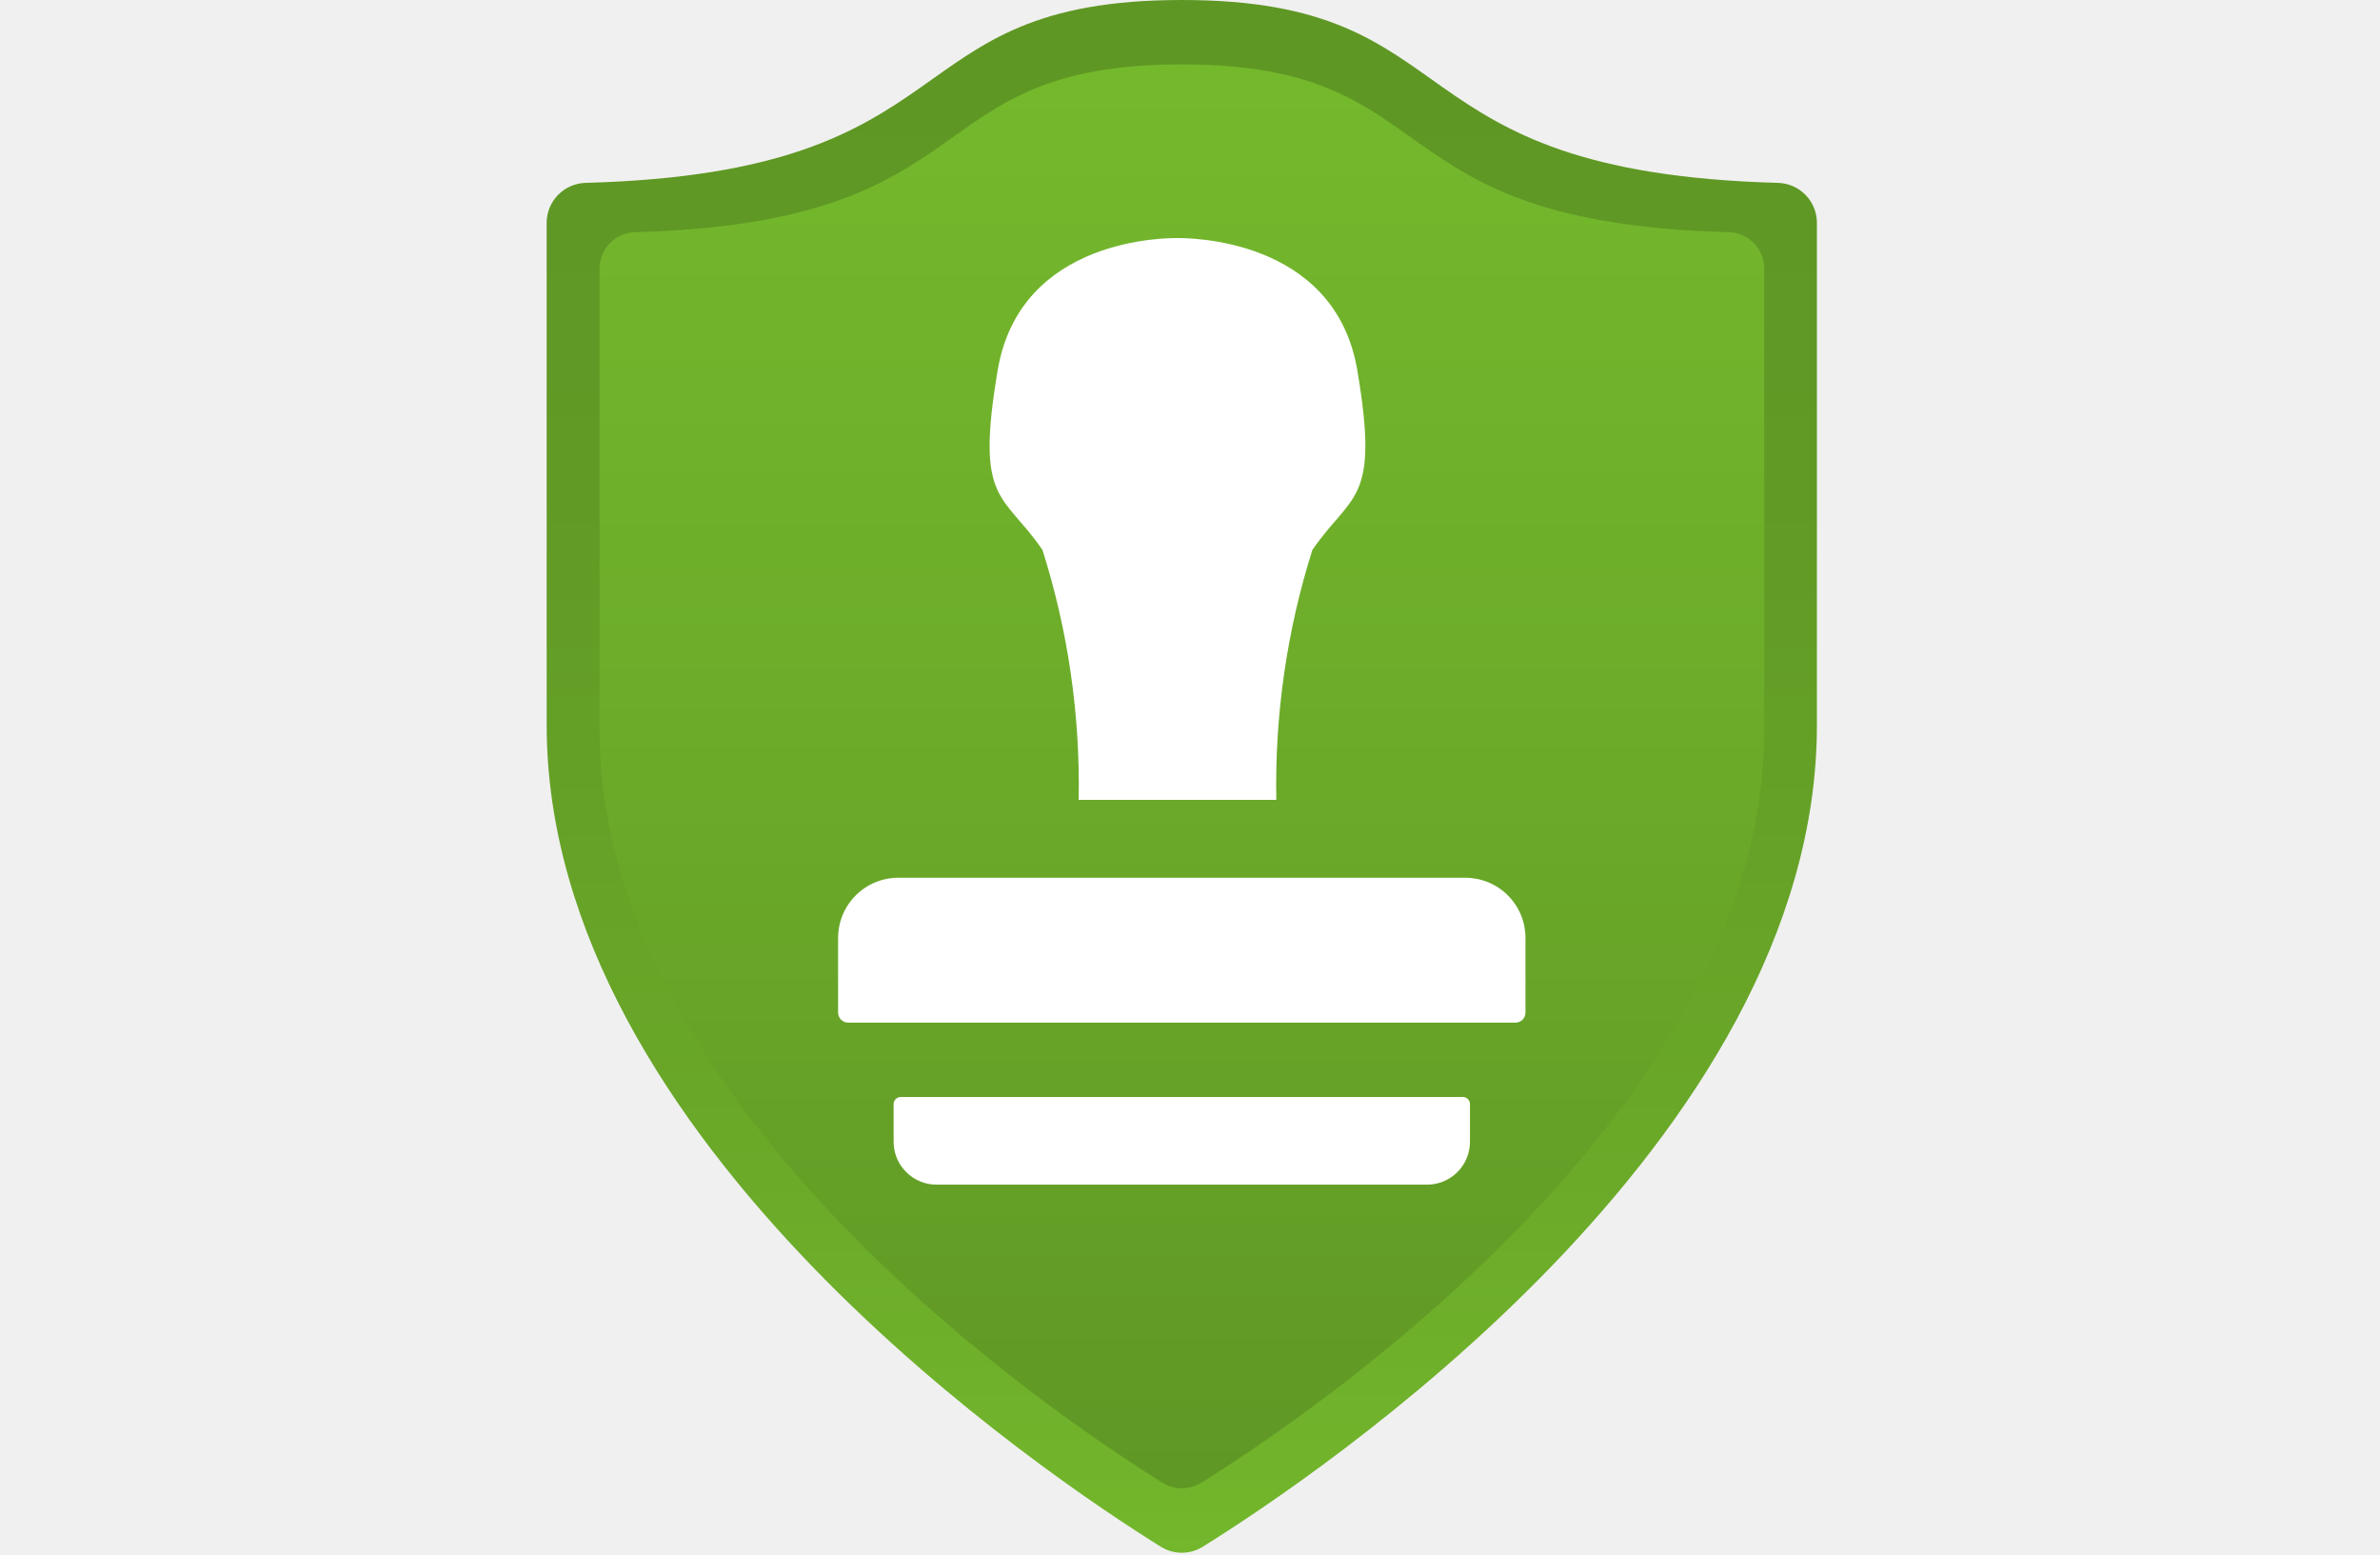
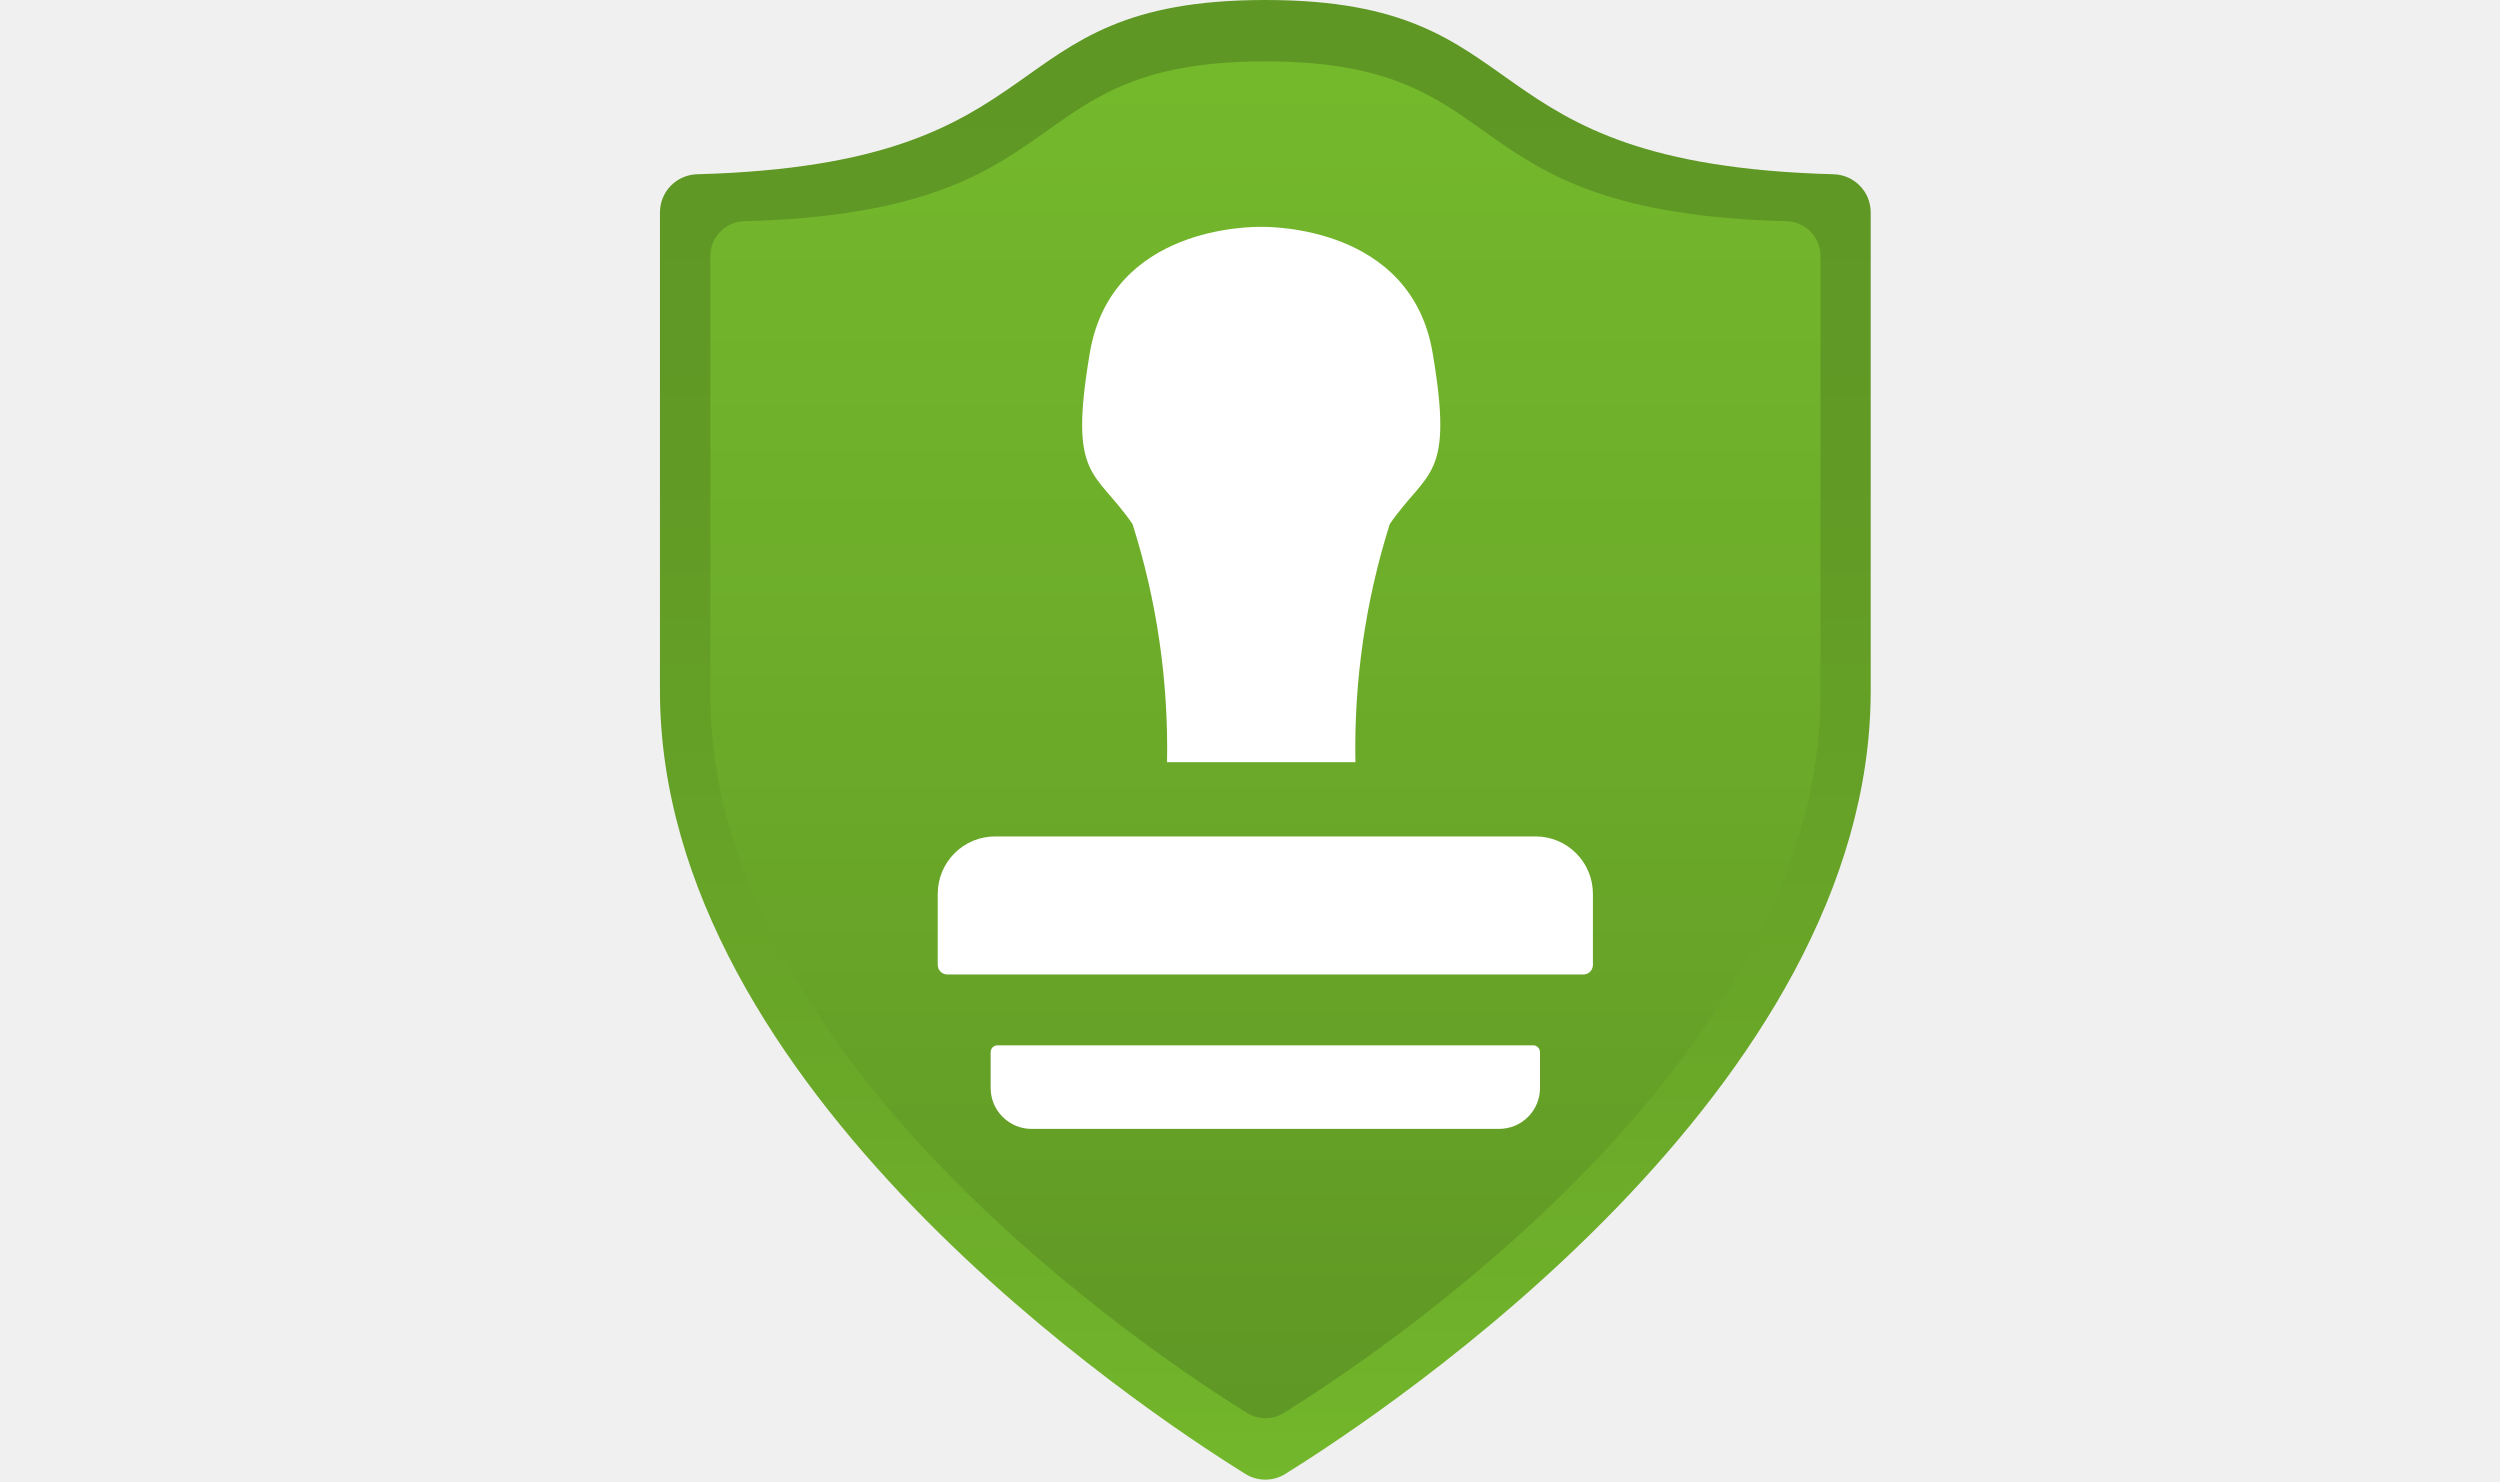
- <svg xmlns="http://www.w3.org/2000/svg" width="49" height="32" viewBox="0 0 49 32" fill="none">
-   <path d="M37.407 14.924C37.407 23.516 27.019 30.434 24.762 31.837C24.633 31.918 24.483 31.96 24.331 31.96C24.179 31.96 24.029 31.918 23.9 31.837C21.643 30.434 11.255 23.516 11.255 14.924V4.583C11.256 4.369 11.34 4.164 11.49 4.011C11.64 3.858 11.844 3.77 12.058 3.764C20.137 3.545 18.277 0 24.331 0C30.385 0 28.525 3.545 36.604 3.764C36.819 3.77 37.022 3.858 37.172 4.011C37.322 4.164 37.406 4.369 37.407 4.583V14.924Z" fill="url(#paint0_linear_1073_1117)" />
-   <path d="M36.322 15.011C36.322 22.891 26.797 29.235 24.728 30.521C24.609 30.595 24.473 30.634 24.333 30.634C24.193 30.634 24.056 30.595 23.938 30.521C21.867 29.235 12.344 22.891 12.344 15.011V5.529C12.344 5.332 12.421 5.144 12.559 5.004C12.696 4.863 12.883 4.783 13.079 4.779C20.485 4.578 18.779 1.326 24.331 1.326C29.884 1.326 28.177 4.587 35.587 4.779C35.783 4.783 35.97 4.863 36.108 5.004C36.245 5.144 36.322 5.332 36.322 5.529V15.011Z" fill="url(#paint1_linear_1073_1117)" />
-   <path d="M30.168 18.067H18.494C18.166 18.067 17.85 18.197 17.618 18.43C17.386 18.662 17.255 18.977 17.255 19.306V20.842C17.255 20.897 17.277 20.95 17.316 20.988C17.354 21.027 17.407 21.049 17.462 21.049H31.201C31.228 21.049 31.255 21.043 31.28 21.033C31.305 21.023 31.328 21.007 31.347 20.988C31.366 20.969 31.381 20.946 31.391 20.921C31.402 20.896 31.407 20.869 31.407 20.842V19.306C31.407 18.977 31.277 18.662 31.044 18.43C30.812 18.197 30.497 18.067 30.168 18.067Z" fill="white" />
-   <path d="M30.117 22.579H18.545C18.506 22.579 18.469 22.595 18.441 22.622C18.414 22.65 18.398 22.687 18.398 22.726V23.502C18.398 23.736 18.491 23.96 18.657 24.125C18.822 24.291 19.046 24.384 19.28 24.384H29.382C29.616 24.384 29.84 24.291 30.006 24.125C30.171 23.96 30.264 23.736 30.264 23.502V22.726C30.264 22.687 30.249 22.65 30.221 22.622C30.194 22.595 30.156 22.579 30.117 22.579Z" fill="white" />
-   <path d="M27.019 11.32C27.836 10.134 28.409 10.359 27.944 7.618C27.478 4.877 24.429 4.9 24.242 4.9C24.056 4.9 21.007 4.871 20.541 7.618C20.076 10.364 20.648 10.134 21.463 11.32C21.99 12.983 22.241 14.72 22.208 16.464H26.277C26.244 14.72 26.494 12.983 27.019 11.32Z" fill="white" />
+ <svg xmlns="http://www.w3.org/2000/svg" width="54" height="32" viewBox="0 0 54 32" fill="none">
+   <path d="M40.407 14.924C40.407 23.516 30.019 30.434 27.762 31.837C27.633 31.918 27.483 31.96 27.331 31.96C27.179 31.96 27.029 31.918 26.9 31.837C24.643 30.434 14.255 23.516 14.255 14.924V4.583C14.256 4.369 14.34 4.164 14.49 4.011C14.64 3.858 14.844 3.77 15.058 3.764C23.137 3.545 21.277 0 27.331 0C33.385 0 31.525 3.545 39.604 3.764C39.819 3.77 40.022 3.858 40.172 4.011C40.322 4.164 40.406 4.369 40.407 4.583V14.924Z" fill="url(#paint0_linear_1073_1117)" />
+   <path d="M39.322 15.011C39.322 22.891 29.797 29.235 27.728 30.521C27.609 30.595 27.473 30.634 27.333 30.634C27.193 30.634 27.056 30.595 26.938 30.521C24.867 29.235 15.344 22.891 15.344 15.011V5.529C15.344 5.332 15.421 5.144 15.559 5.004C15.696 4.863 15.883 4.783 16.079 4.779C23.485 4.578 21.779 1.326 27.331 1.326C32.884 1.326 31.177 4.587 38.587 4.779C38.783 4.783 38.97 4.863 39.108 5.004C39.245 5.144 39.322 5.332 39.322 5.529V15.011Z" fill="url(#paint1_linear_1073_1117)" />
+   <path d="M33.168 18.067H21.494C21.166 18.067 20.85 18.197 20.618 18.43C20.386 18.662 20.255 18.977 20.255 19.306V20.842C20.255 20.897 20.277 20.95 20.316 20.988C20.354 21.027 20.407 21.049 20.462 21.049H34.201C34.228 21.049 34.255 21.043 34.28 21.033C34.305 21.023 34.328 21.007 34.347 20.988C34.366 20.969 34.381 20.946 34.391 20.921C34.402 20.896 34.407 20.869 34.407 20.842V19.306C34.407 18.977 34.277 18.662 34.044 18.43C33.812 18.197 33.497 18.067 33.168 18.067Z" fill="white" />
+   <path d="M33.117 22.579H21.545C21.506 22.579 21.469 22.595 21.441 22.622C21.414 22.65 21.398 22.687 21.398 22.726V23.502C21.398 23.736 21.491 23.96 21.657 24.125C21.822 24.291 22.046 24.384 22.28 24.384H32.382C32.616 24.384 32.84 24.291 33.006 24.125C33.171 23.96 33.264 23.736 33.264 23.502V22.726C33.264 22.687 33.249 22.65 33.221 22.622C33.194 22.595 33.156 22.579 33.117 22.579Z" fill="white" />
+   <path d="M30.019 11.32C30.836 10.134 31.409 10.359 30.944 7.618C30.478 4.877 27.429 4.9 27.242 4.9C27.056 4.9 24.007 4.871 23.541 7.618C23.076 10.364 23.648 10.134 24.463 11.32C24.99 12.983 25.241 14.72 25.208 16.464H29.277C29.244 14.72 29.494 12.983 30.019 11.32Z" fill="white" />
  <defs>
-     <linearGradient id="paint0_linear_1073_1117" x1="24.331" y1="-1.576" x2="24.331" y2="34.976" gradientUnits="userSpaceOnUse">
+     <linearGradient id="paint0_linear_1073_1117" x1="27.331" y1="-1.576" x2="27.331" y2="34.976" gradientUnits="userSpaceOnUse">
      <stop stop-color="#5E9624" />
      <stop offset="0.316" stop-color="#619A25" />
      <stop offset="0.659" stop-color="#69A728" />
      <stop offset="0.999" stop-color="#76BC2D" />
    </linearGradient>
-     <linearGradient id="paint1_linear_1073_1117" x1="24.331" y1="31.9" x2="24.331" y2="-2.074" gradientUnits="userSpaceOnUse">
+     <linearGradient id="paint1_linear_1073_1117" x1="27.331" y1="31.9" x2="27.331" y2="-2.074" gradientUnits="userSpaceOnUse">
      <stop stop-color="#5E9624" />
      <stop offset="0.546" stop-color="#6DAD2A" />
      <stop offset="0.999" stop-color="#76BC2D" />
    </linearGradient>
  </defs>
</svg>
